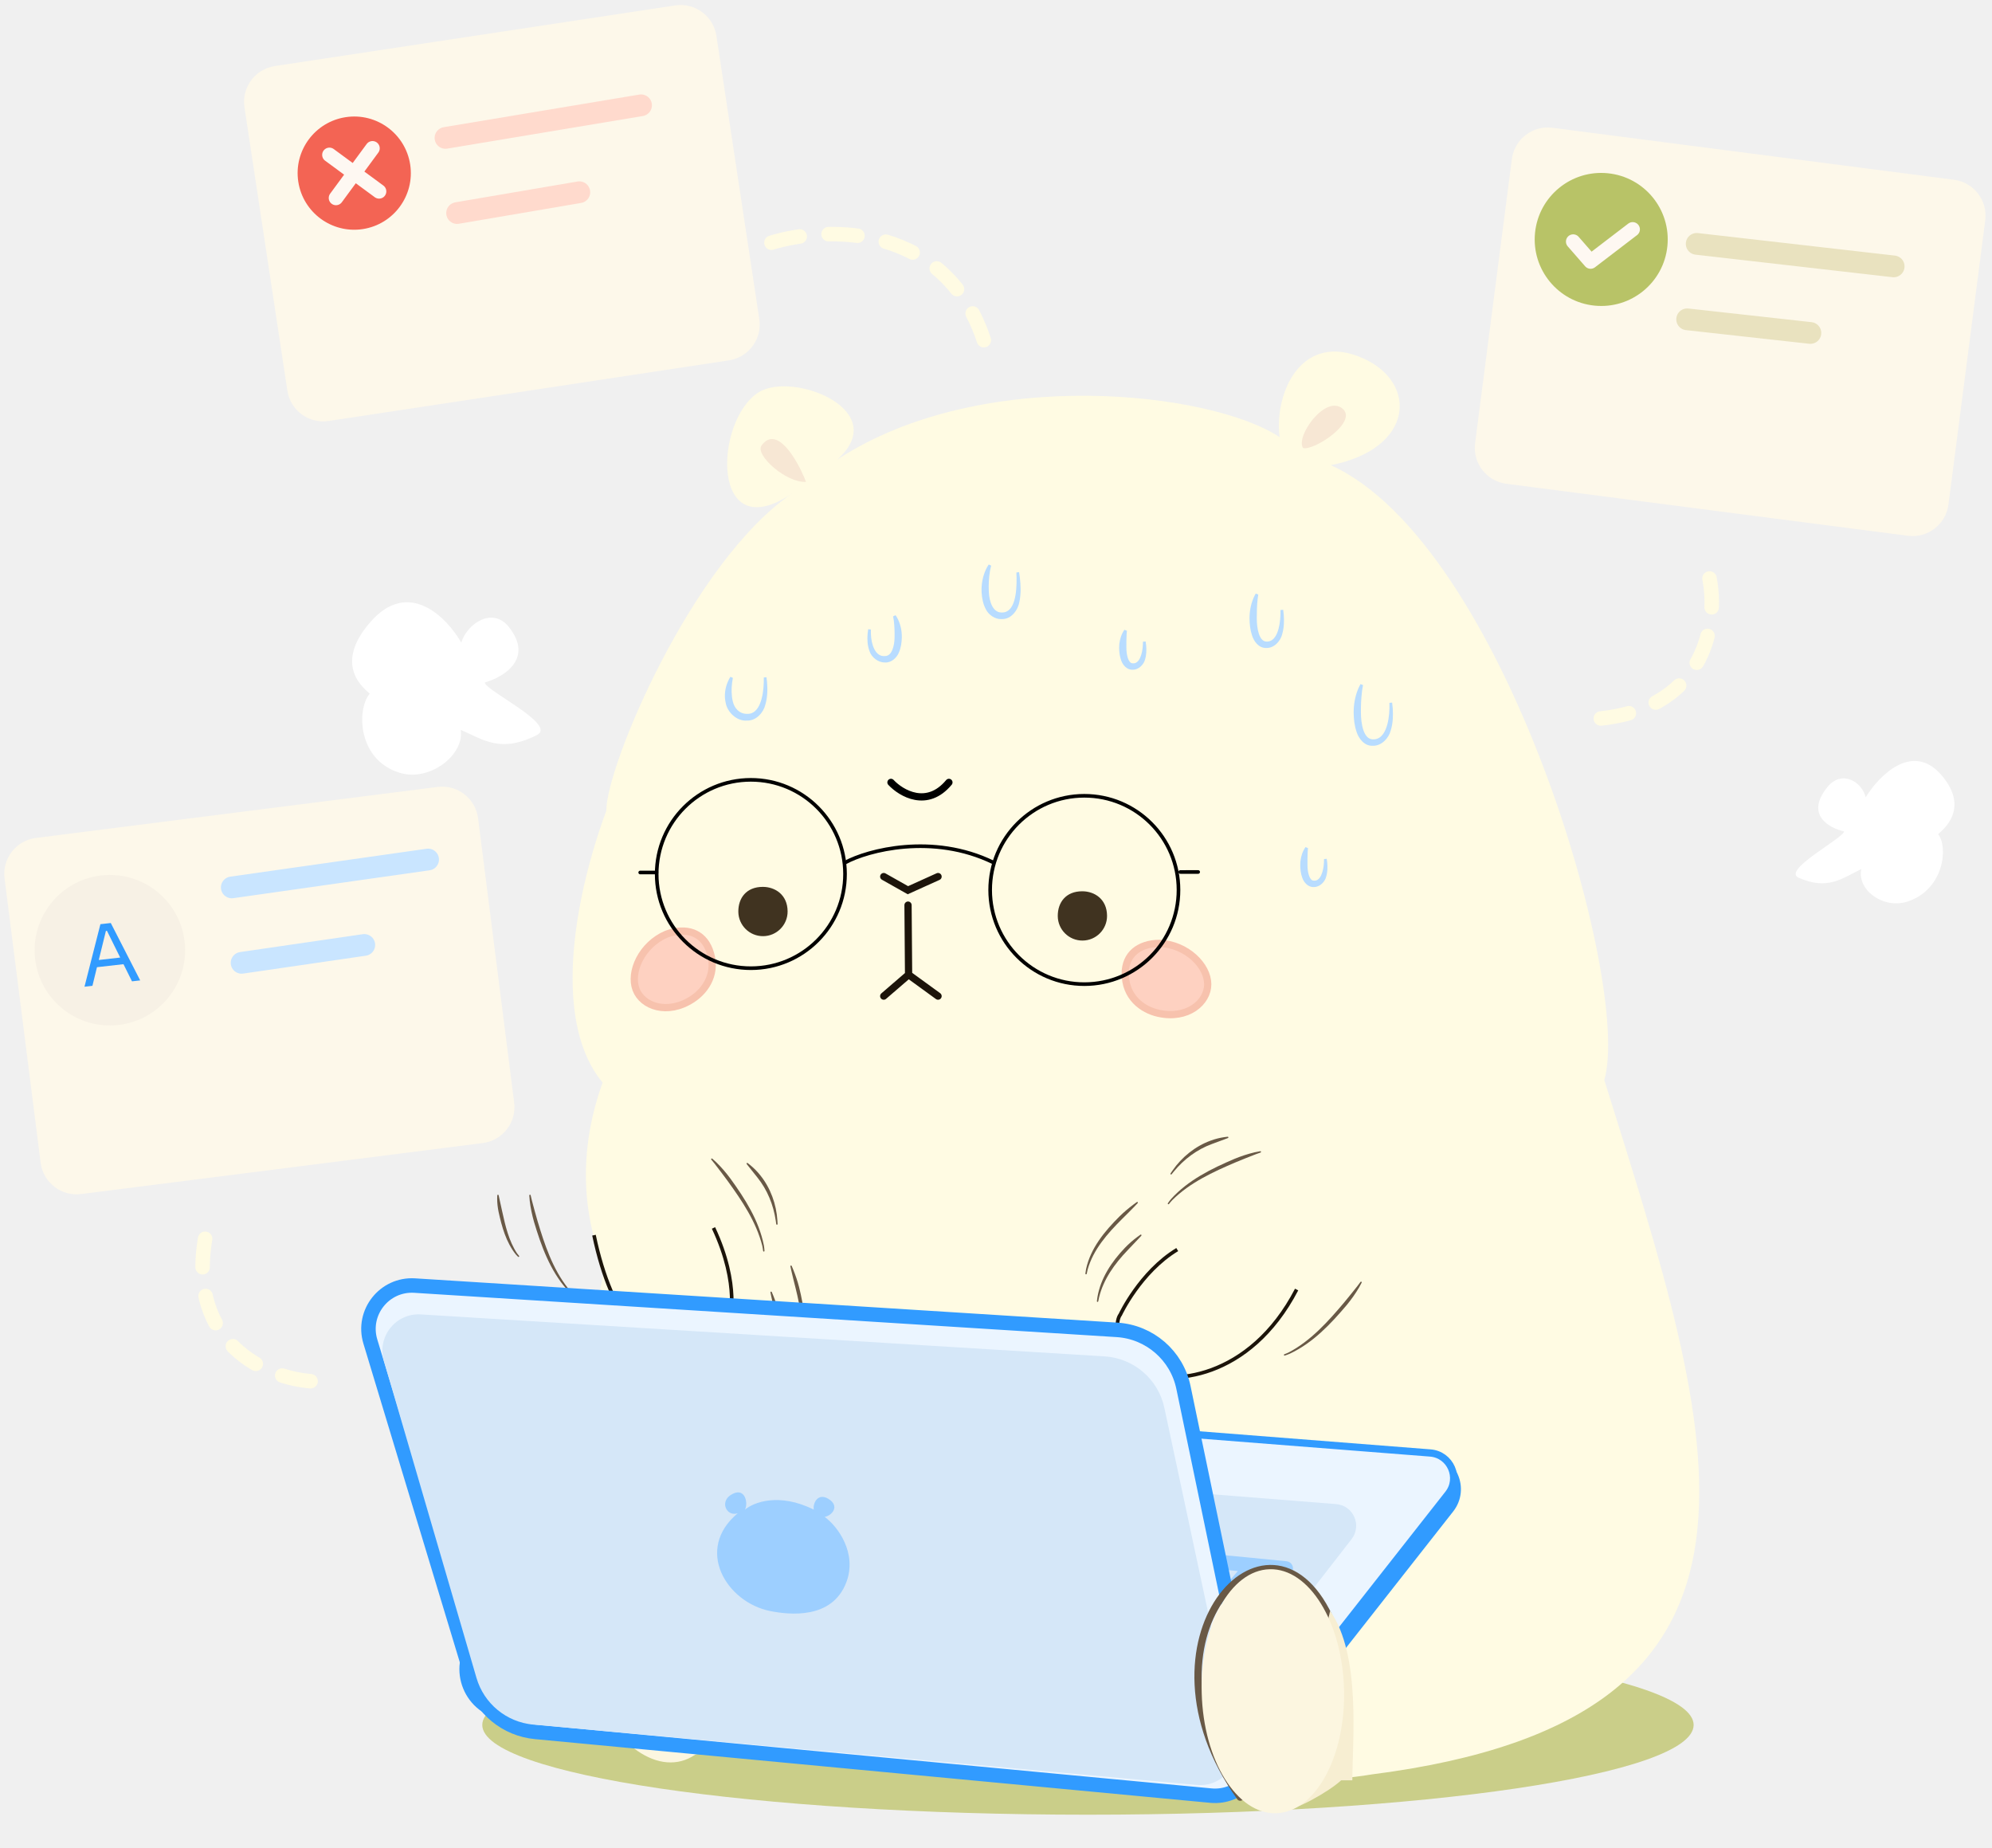
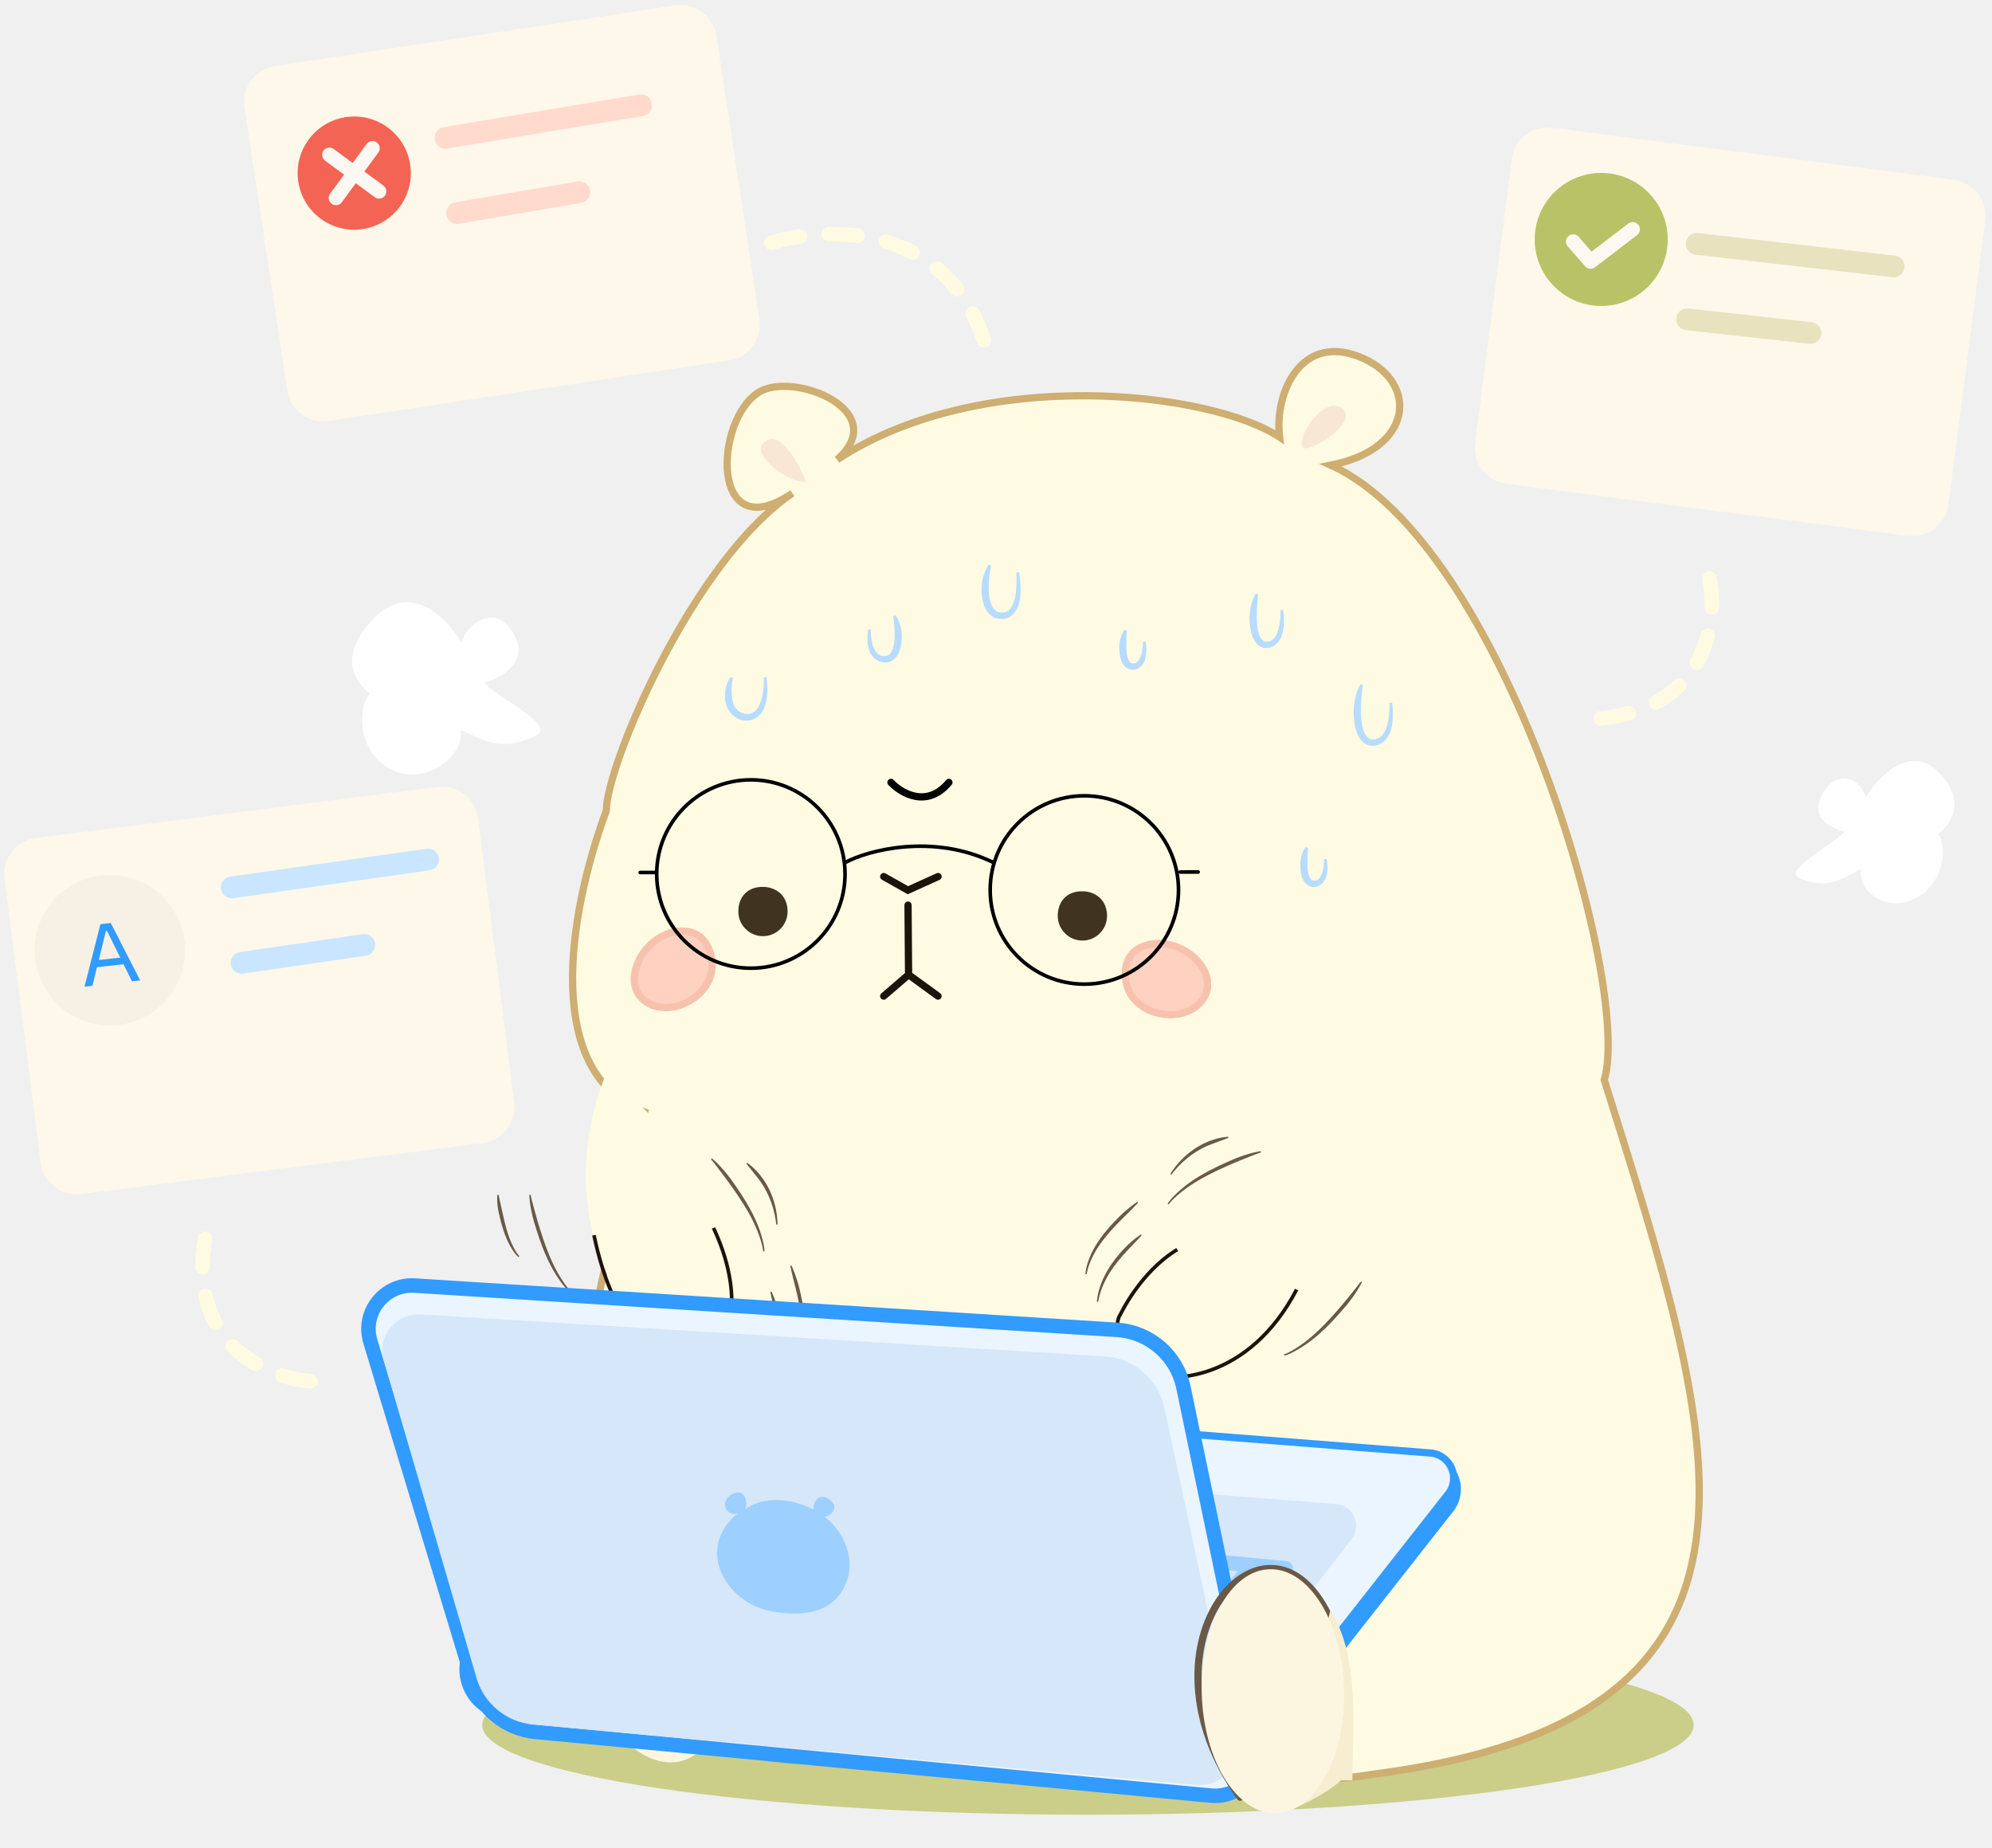
<svg xmlns="http://www.w3.org/2000/svg" width="275" height="255" viewBox="0 0 275 255" fill="none">
  <ellipse cx="150.195" cy="238.106" rx="83.615" ry="12.387" fill="#CACE89" />
-   <path d="M83.701 111.91C78.282 126.62 74.996 148.315 89 153.5C83.581 175.952 61.249 240.43 110.574 243.076C112.606 243.185 116.6 243.693 121.819 244.088C136.49 245.198 160.745 246.514 177.39 245.938C181.592 245.793 185.309 245.527 188.265 245.107C188.689 245.046 189.096 244.966 189.491 244.916C250.437 237.105 236.96 198.622 221.475 149.072C225.346 135.911 207.671 75.049 183.716 64.21C195.165 61.961 195.775 52.914 188.265 49.5C179.748 45.63 175.877 54.145 176.651 60.339C167.361 54.145 135.714 50.274 115.585 63.439C123.226 56.633 109.462 51.201 104.746 54.148C98.552 58.02 98.004 75.828 109.391 68.084C95.55 77.496 83.701 105.716 83.701 111.91Z" fill="#FFFBE3" />
+   <path d="M83.701 111.91C78.282 126.62 74.996 148.315 89 153.5C83.581 175.952 61.249 240.43 110.574 243.076C112.606 243.185 116.6 243.693 121.819 244.088C136.49 245.198 160.745 246.514 177.39 245.938C181.592 245.793 185.309 245.527 188.265 245.107C188.689 245.046 189.096 244.966 189.491 244.916C250.437 237.105 236.96 198.622 221.475 149.072C225.346 135.911 207.671 75.049 183.716 64.21C195.165 61.961 195.775 52.914 188.265 49.5C179.748 45.63 175.877 54.145 176.651 60.339C167.361 54.145 135.714 50.274 115.585 63.439C123.226 56.633 109.462 51.201 104.746 54.148C98.552 58.02 98.004 75.828 109.391 68.084C95.55 77.496 83.701 105.716 83.701 111.91Z" fill="#FFFBE3" stroke="#CEAE71" />
  <path d="M123 108C124.412 109.509 127.988 111.622 131 108" stroke="black" stroke-linecap="round" />
  <path d="M160.112 130.217C161.95 130.296 163.614 131.06 164.817 132.143C166.028 133.232 166.729 134.602 166.729 135.869C166.729 138.349 163.95 140.755 159.935 139.871C157.671 139.373 155.342 137.617 155.342 134.373C155.342 133.057 155.819 132.036 156.624 131.338C157.435 130.635 158.624 130.22 160.112 130.217Z" fill="#FED1C1" stroke="#F7C2AD" />
  <path d="M91.998 128.95C90.307 129.673 89.02 130.976 88.278 132.415C87.531 133.861 87.359 135.391 87.806 136.576C88.683 138.896 92.133 140.165 95.577 137.918C97.519 136.652 99.077 134.186 97.93 131.152C97.465 129.921 96.658 129.134 95.658 128.766C94.651 128.395 93.391 128.427 91.998 128.95Z" fill="#FED1C1" stroke="#F7C2AD" />
-   <path d="M122.001 120.999L125.339 122.881L129.501 121M125.355 124.939L125.432 134.542M125.432 134.542L122 137.5M125.432 134.542L129.5 137.5" stroke="#1C140A" stroke-linecap="round" />
-   <circle cx="103.658" cy="120.646" r="13" transform="rotate(-0.0535117 103.658 120.646)" stroke="black" stroke-width="0.5" />
-   <path d="M116.677 119.062C119.789 117.364 128.773 114.984 137.113 119.043" stroke="black" stroke-width="0.5" />
+   <path d="M122 120.999L125.338 122.881L129.5 121M125.354 124.939L125.431 134.542M125.431 134.542L121.999 137.5M125.431 134.542L129.499 137.5" stroke="#1C140A" stroke-linecap="round" />
+   <circle cx="103.659" cy="120.646" r="13" transform="rotate(-0.0535117 103.659 120.646)" stroke="black" stroke-width="0.5" />
+   <path d="M116.678 119.062C119.79 117.364 128.774 114.984 137.114 119.043" stroke="black" stroke-width="0.5" />
  <path d="M90.627 120.433L88.381 120.436" stroke="black" stroke-width="0.5" stroke-linecap="round" />
  <path d="M162.939 120.367L165.41 120.365" stroke="black" stroke-width="0.5" stroke-linecap="round" />
-   <circle cx="149.694" cy="122.847" r="13" transform="rotate(-0.0535117 149.694 122.847)" stroke="black" stroke-width="0.5" />
+   <circle cx="149.696" cy="122.848" r="13" transform="rotate(-0.0535117 149.696 122.848)" stroke="black" stroke-width="0.5" />
  <path d="M111.273 66.514C108.56 66.696 104.197 62.797 105.128 61.5C107.124 58.721 109.89 62.989 111.273 66.514Z" fill="#F7E7D4" />
  <path d="M179.895 61.848C178.802 60.289 182.935 54.466 185.312 56.383C187.57 58.205 181.406 62.242 179.895 61.848Z" fill="#F7E7D4" />
-   <path d="M108.731 125.795C108.746 127.673 107.235 129.209 105.356 129.224C103.478 129.239 101.943 127.728 101.928 125.849C101.913 123.97 103.031 122.421 105.302 122.42C107 122.419 108.712 123.5 108.731 125.795Z" fill="#403320" />
-   <path d="M152.83 126.402C152.845 128.281 151.335 129.816 149.456 129.831C147.577 129.846 146.042 128.335 146.027 126.457C146.012 124.578 147.131 123.029 149.402 123.028C151.1 123.027 152.812 124.107 152.83 126.402Z" fill="#403320" />
+   <path d="M108.731 125.794C108.746 127.672 107.235 129.208 105.356 129.223C103.478 129.238 101.943 127.727 101.928 125.848C101.913 123.969 103.031 122.42 105.302 122.419C107 122.418 108.712 123.499 108.731 125.794Z" fill="#403320" />
+   <path d="M152.83 126.401C152.845 128.28 151.335 129.815 149.456 129.83C147.577 129.845 146.042 128.334 146.027 126.456C146.012 124.577 147.131 123.028 149.402 123.027C151.1 123.026 152.812 124.106 152.83 126.401Z" fill="#403320" />
  <path d="M94.947 214.965C87.98 204.128 70.174 212.644 84.882 238.965" stroke="#695946" stroke-linecap="round" />
-   <path d="M101.55 238.968C100.311 240.826 96.497 242.212 94.948 242.47V214.193C100.523 219.148 104.647 232 104.647 240.517L101.55 238.968Z" fill="#F7EED2" />
-   <ellipse cx="89.788" cy="226.793" rx="9.827" ry="16.847" transform="rotate(-14.7299 89.7878 226.793)" fill="#FCF6E0" />
-   <path d="M100.715 182.438C102.025 176.512 97.027 160.957 97.027 160.957L83.726 148.033C74.723 170.53 89.58 187.047 94.252 187.522C95.812 187.681 95.967 186.983 96.822 185.872C97.062 185.56 97.483 185.447 97.826 185.643C99.228 186.442 99.552 187.694 100.715 182.438Z" fill="#FFFBE3" />
-   <path d="M100.711 182.435L100.473 182.359L100.458 182.408L100.464 182.459L100.711 182.435ZM94.248 187.52L94.271 187.27V187.27L94.248 187.52ZM97.868 185.479L97.869 185.73L97.869 185.73L97.868 185.479ZM96.818 185.869L97.016 186.024V186.024L96.818 185.869ZM98.5 169.499L98.275 169.604C100.132 173.554 100.677 176.754 100.761 178.96C100.803 180.063 100.729 180.918 100.646 181.495C100.604 181.783 100.56 182.002 100.527 182.147C100.511 182.22 100.497 182.274 100.487 182.31C100.482 182.327 100.479 182.34 100.476 182.348C100.475 182.352 100.474 182.355 100.474 182.357C100.474 182.358 100.473 182.358 100.473 182.359C100.473 182.359 100.473 182.359 100.473 182.359C100.473 182.359 100.473 182.359 100.473 182.359C100.473 182.359 100.473 182.359 100.711 182.435C100.949 182.511 100.95 182.511 100.95 182.511C100.95 182.511 100.95 182.51 100.95 182.51C100.95 182.51 100.95 182.51 100.95 182.509C100.95 182.508 100.951 182.507 100.951 182.505C100.952 182.502 100.953 182.498 100.955 182.492C100.958 182.481 100.963 182.465 100.968 182.445C100.979 182.403 100.995 182.343 101.013 182.264C101.049 182.106 101.095 181.874 101.139 181.571C101.226 180.967 101.302 180.081 101.259 178.945C101.173 176.673 100.612 173.406 98.725 169.393L98.5 169.499ZM94.248 187.52L94.271 187.27C89.767 186.812 84.738 182.35 82.245 170.449L82.001 170.499L81.757 170.549C84.265 182.52 89.386 187.277 94.225 187.769L94.248 187.52ZM100.711 182.435L100.464 182.459C100.485 182.662 100.437 182.938 100.313 183.252C100.19 183.561 99.998 183.888 99.754 184.186C99.26 184.789 98.585 185.232 97.868 185.228L97.868 185.479L97.869 185.73C98.793 185.735 99.595 185.172 100.139 184.508C100.414 184.172 100.632 183.801 100.776 183.442C100.917 183.086 100.992 182.724 100.959 182.41L100.711 182.435ZM96.818 185.869L96.621 185.714C96.405 185.995 96.226 186.259 96.073 186.469C95.916 186.686 95.782 186.852 95.634 186.979C95.361 187.215 95.008 187.345 94.271 187.27L94.248 187.52L94.225 187.769C95.048 187.853 95.552 187.713 95.96 187.362C96.154 187.195 96.316 186.989 96.477 186.767C96.643 186.539 96.804 186.299 97.016 186.024L96.818 185.869ZM97.868 185.479L97.868 185.228C97.457 185.226 96.935 185.306 96.621 185.714L96.818 185.869L97.016 186.024C97.181 185.809 97.493 185.728 97.869 185.73L97.868 185.479Z" fill="#1C140A" />
-   <path d="M154.661 181.459L169.025 165.421L186.825 161.739C182.412 185.465 161.434 191.323 157.323 189.206C155.954 188.501 156.19 187.833 156.07 186.445C156.036 186.05 155.726 185.753 155.394 185.536C154.046 184.653 154.03 182.263 154.661 181.459Z" fill="#FFFBE3" />
-   <path d="M162.521 172.485C157.399 175.588 154.662 181.46 154.662 181.46C154.03 182.264 154.046 184.654 155.395 185.537C155.726 185.755 156.036 186.051 156.07 186.447C156.19 187.834 155.954 188.502 157.324 189.208C161.434 191.325 172.502 190.498 179.002 178" stroke="#1C140A" stroke-width="0.5" />
+   <path d="M101.549 238.967C100.311 240.825 96.496 242.211 94.947 242.469V214.192C100.522 219.147 104.646 231.999 104.646 240.516L101.549 238.967Z" fill="#F7EED2" />
+   <ellipse cx="89.788" cy="226.792" rx="9.827" ry="16.847" transform="rotate(-14.7299 89.7878 226.792)" fill="#FCF6E0" />
+   <path d="M100.713 182.437C102.023 176.512 97.025 160.956 97.025 160.956L83.724 148.032C74.722 170.529 89.578 187.046 94.25 187.521C95.81 187.68 95.965 186.982 96.82 185.871C97.06 185.559 97.481 185.446 97.825 185.642C99.226 186.441 99.551 187.693 100.713 182.437Z" fill="#FFFBE3" />
+   <path d="M100.709 182.436L100.471 182.36L100.456 182.409L100.462 182.46L100.709 182.436ZM94.246 187.521L94.269 187.271V187.271L94.246 187.521ZM97.866 185.48L97.867 185.731L97.867 185.731L97.866 185.48ZM96.816 185.87L97.014 186.025V186.025L96.816 185.87ZM98.498 169.5L98.273 169.605C100.13 173.555 100.676 176.755 100.759 178.961C100.801 180.064 100.727 180.919 100.644 181.496C100.602 181.784 100.558 182.003 100.525 182.148C100.509 182.221 100.495 182.275 100.485 182.31C100.48 182.328 100.477 182.341 100.474 182.349C100.473 182.353 100.472 182.356 100.472 182.358C100.472 182.359 100.471 182.359 100.471 182.36C100.471 182.36 100.471 182.36 100.471 182.36C100.471 182.36 100.471 182.36 100.471 182.36C100.471 182.36 100.471 182.36 100.709 182.436C100.948 182.512 100.948 182.512 100.948 182.512C100.948 182.512 100.948 182.511 100.948 182.511C100.948 182.511 100.948 182.511 100.948 182.51C100.948 182.509 100.949 182.508 100.949 182.506C100.95 182.503 100.951 182.499 100.953 182.493C100.956 182.482 100.961 182.466 100.966 182.445C100.977 182.404 100.993 182.344 101.011 182.265C101.047 182.107 101.094 181.875 101.137 181.572C101.224 180.968 101.3 180.082 101.257 178.946C101.171 176.674 100.61 173.407 98.723 169.394L98.498 169.5ZM94.246 187.521L94.269 187.271C89.765 186.813 84.736 182.351 82.243 170.45L81.999 170.5L81.755 170.55C84.263 182.521 89.384 187.278 94.224 187.77L94.246 187.521ZM100.709 182.436L100.462 182.46C100.483 182.663 100.436 182.939 100.311 183.253C100.188 183.562 99.996 183.889 99.752 184.187C99.258 184.79 98.583 185.233 97.866 185.229L97.866 185.48L97.867 185.731C98.791 185.736 99.593 185.173 100.137 184.509C100.412 184.173 100.631 183.802 100.774 183.443C100.915 183.087 100.99 182.725 100.957 182.411L100.709 182.436ZM96.816 185.87L96.619 185.715C96.403 185.996 96.224 186.26 96.072 186.47C95.914 186.686 95.78 186.853 95.632 186.98C95.359 187.216 95.006 187.346 94.269 187.271L94.246 187.521L94.224 187.77C95.046 187.854 95.55 187.714 95.959 187.363C96.152 187.196 96.314 186.99 96.475 186.768C96.641 186.54 96.802 186.3 97.014 186.025L96.816 185.87ZM97.866 185.48L97.866 185.229C97.455 185.227 96.933 185.307 96.619 185.715L96.816 185.87L97.014 186.025C97.179 185.81 97.491 185.729 97.867 185.731L97.866 185.48Z" fill="#1C140A" />
+   <path d="M154.661 181.46L169.025 165.421L186.825 161.74C182.412 185.466 161.434 191.324 157.323 189.207C155.954 188.502 156.19 187.834 156.07 186.446C156.036 186.051 155.726 185.754 155.394 185.537C154.046 184.654 154.03 182.264 154.661 181.46Z" fill="#FFFBE3" />
+   <path d="M162.522 172.485C157.4 175.588 154.663 181.46 154.663 181.46C154.031 182.264 154.047 184.654 155.396 185.537C155.727 185.755 156.037 186.051 156.071 186.447C156.191 187.834 155.955 188.502 157.325 189.208C161.435 191.325 172.503 190.498 179.003 178" stroke="#1C140A" stroke-width="0.5" />
  <path d="M70.263 86.559C73.738 90.961 69.489 93.489 66.929 94.202C66.922 95.297 76.997 100.025 74.107 101.472C69.011 104.025 66.698 102.047 63.603 100.75C64.128 104.221 59.368 107.844 55.352 106.721C49.34 105.04 49.204 97.922 51.043 95.743C50.499 95.192 45.811 91.987 51.106 85.889C56.4 79.791 61.696 85.227 63.681 88.707C64.427 86.156 67.975 83.662 70.263 86.559Z" fill="white" />
  <path d="M252.272 108.652C249.17 112.469 252.523 114.314 254.587 114.76C254.532 115.661 245.988 120.114 248.283 121.145C252.33 122.964 254.342 121.207 256.957 119.967C256.333 122.854 260.045 125.573 263.408 124.425C268.443 122.707 268.951 116.838 267.56 115.147C268.038 114.663 272.07 111.763 268.056 107.036C264.042 102.309 259.388 107.078 257.563 110.054C257.091 107.996 254.313 106.139 252.272 108.652Z" fill="white" />
  <path d="M188.174 94.57C188.057 94.523 187.941 94.477 187.825 94.43C187.686 94.666 187.567 94.917 187.463 95.172C187.054 96.193 186.868 97.291 186.876 98.39C186.889 99.275 186.98 100.172 187.288 101.054C187.559 101.89 188.317 102.993 189.501 102.942C190.75 102.989 191.727 101.854 191.987 100.858C192.306 99.834 192.336 98.797 192.271 97.785C192.253 97.516 192.225 97.248 192.187 96.983C192.062 96.994 191.938 97.006 191.813 97.017C191.823 97.275 191.823 97.535 191.816 97.794C191.77 99.623 191.265 102.164 189.501 102.058C188.22 102.012 187.892 99.899 187.876 98.379C187.868 97.369 187.91 96.346 188.042 95.329C188.077 95.074 188.119 94.819 188.174 94.57Z" fill="#B8DCFF" />
  <path d="M101.176 93.57C101.059 93.523 100.943 93.477 100.827 93.43C100.701 93.634 100.589 93.848 100.492 94.07C100.107 94.957 99.948 95.979 100.177 96.986C100.384 98.275 101.706 99.59 103.126 99.463C104.412 99.513 105.398 98.327 105.648 97.311C105.959 96.264 105.976 95.209 105.894 94.179C105.874 93.946 105.847 93.714 105.812 93.483C105.688 93.494 105.563 93.506 105.439 93.517C105.445 93.742 105.445 93.967 105.439 94.192C105.391 96.054 104.895 98.642 103.126 98.537C102.097 98.544 101.369 97.789 101.151 96.759C100.972 95.972 100.963 95.109 101.069 94.232C101.096 94.013 101.131 93.792 101.176 93.57Z" fill="#B8DCFF" />
  <path d="M123.295 85.078C123.408 85.026 123.522 84.974 123.636 84.922C123.762 85.098 123.871 85.288 123.966 85.484C124.342 86.266 124.514 87.131 124.498 87.999C124.479 88.69 124.39 89.397 124.086 90.088C123.825 90.761 123.055 91.507 122.18 91.443C121.239 91.478 120.315 90.726 120.049 89.911C119.738 89.101 119.713 88.276 119.774 87.48C119.792 87.27 119.818 87.062 119.853 86.856C119.978 86.869 120.102 86.881 120.226 86.894C120.22 87.092 120.221 87.292 120.23 87.49C120.268 88.946 120.836 90.704 122.18 90.557C123.128 90.566 123.483 89.145 123.498 87.977C123.512 87.216 123.488 86.438 123.393 85.66C123.368 85.465 123.336 85.27 123.295 85.078Z" fill="#B8DCFF" />
  <path d="M136.837 78.082C136.725 78.028 136.612 77.972 136.5 77.918C136.345 78.139 136.213 78.377 136.099 78.624C135.65 79.611 135.457 80.697 135.514 81.788C135.563 82.562 135.699 83.355 136.099 84.104C136.464 84.853 137.369 85.513 138.275 85.455C139.676 85.515 140.578 84.095 140.737 83.04C140.965 81.925 140.917 80.826 140.796 79.751C140.765 79.492 140.729 79.233 140.686 78.979C140.562 78.993 140.438 79.007 140.314 79.021C140.328 79.273 140.337 79.528 140.341 79.782C140.366 81.718 140.138 84.621 138.275 84.545C137.081 84.569 136.574 83.059 136.512 81.731C136.462 80.77 136.504 79.783 136.671 78.807C136.714 78.562 136.767 78.32 136.837 78.082Z" fill="#B8DCFF" />
  <path d="M155.574 87.071C155.459 87.024 155.343 86.976 155.228 86.929C155.123 87.074 155.032 87.23 154.953 87.391C154.64 88.032 154.494 88.737 154.501 89.446C154.511 90.016 154.572 90.595 154.788 91.178C154.971 91.727 155.539 92.49 156.365 92.443C157.211 92.472 157.914 91.694 158.075 91.038C158.282 90.363 158.284 89.699 158.226 89.054C158.209 88.883 158.187 88.713 158.157 88.545C158.032 88.557 157.908 88.568 157.784 88.58C157.785 88.741 157.78 88.903 157.771 89.064C157.718 90.226 157.298 91.689 156.365 91.557C155.774 91.578 155.497 90.378 155.501 89.433C155.495 88.817 155.496 88.188 155.531 87.551C155.541 87.391 155.554 87.23 155.574 87.071Z" fill="#B8DCFF" />
  <path d="M173.709 82.068C173.593 82.023 173.477 81.977 173.36 81.932C173.235 82.137 173.127 82.356 173.034 82.578C172.664 83.469 172.495 84.429 172.5 85.39C172.511 86.167 172.588 86.953 172.852 87.733C173.084 88.463 173.734 89.484 174.82 89.442C175.949 89.48 176.792 88.429 177.004 87.559C177.27 86.657 177.288 85.753 177.225 84.87C177.207 84.636 177.182 84.402 177.147 84.171C177.023 84.182 176.898 84.193 176.774 84.204C176.78 84.429 176.778 84.655 176.77 84.88C176.719 86.469 176.27 88.664 174.82 88.558C173.804 88.53 173.507 86.701 173.5 85.382C173.495 84.506 173.521 83.619 173.614 82.732C173.638 82.51 173.669 82.287 173.709 82.068Z" fill="#B8DCFF" />
  <path d="M180.574 117.071C180.459 117.024 180.343 116.976 180.228 116.929C180.123 117.074 180.032 117.23 179.953 117.39C179.64 118.032 179.494 118.737 179.501 119.446C179.511 120.016 179.572 120.595 179.788 121.179C179.971 121.727 180.539 122.49 181.365 122.443C182.211 122.472 182.914 121.694 183.075 121.038C183.282 120.363 183.284 119.699 183.226 119.054C183.209 118.883 183.187 118.713 183.157 118.545C183.032 118.557 182.908 118.568 182.784 118.58C182.785 118.741 182.78 118.903 182.771 119.064C182.718 120.226 182.298 121.689 181.365 121.557C180.774 121.578 180.497 120.378 180.501 119.433C180.495 118.817 180.496 118.188 180.531 117.551C180.541 117.391 180.554 117.23 180.574 117.071Z" fill="#B8DCFF" />
  <path d="M169.521 157.09C169.543 157.082 169.562 157.066 169.574 157.046C169.586 157.025 169.59 157.001 169.584 156.978C169.579 156.956 169.564 156.936 169.544 156.923C169.524 156.91 169.5 156.905 169.477 156.908C169.477 156.908 169.477 156.908 169.477 156.908C169.317 156.925 169.157 156.945 168.998 156.969C168.363 157.065 167.733 157.219 167.126 157.449C164.988 158.226 163.138 159.739 161.864 161.581C161.77 161.713 161.682 161.842 161.593 161.979C161.579 161.999 161.574 162.024 161.578 162.048C161.582 162.072 161.595 162.094 161.615 162.108C161.635 162.122 161.659 162.128 161.684 162.124C161.708 162.121 161.73 162.107 161.745 162.088C161.745 162.088 161.745 162.088 161.745 162.088C161.845 161.962 161.942 161.842 162.045 161.72C163.451 160.012 165.248 158.668 167.303 157.916C167.887 157.695 168.478 157.483 169.074 157.26C169.223 157.204 169.372 157.148 169.521 157.09Z" fill="#695946" />
  <path d="M103.084 160.678C103.07 160.659 103.061 160.636 103.062 160.612C103.062 160.588 103.072 160.566 103.088 160.549C103.104 160.533 103.127 160.523 103.151 160.523C103.174 160.522 103.198 160.53 103.216 160.544C103.216 160.544 103.216 160.544 103.216 160.544C103.344 160.642 103.47 160.742 103.594 160.844C104.089 161.255 104.549 161.712 104.95 162.222C106.38 163.992 107.182 166.242 107.322 168.478C107.334 168.64 107.342 168.796 107.349 168.958C107.35 168.983 107.342 169.007 107.326 169.025C107.31 169.044 107.287 169.056 107.263 169.058C107.239 169.06 107.214 169.052 107.196 169.036C107.177 169.021 107.165 168.998 107.162 168.974C107.162 168.974 107.162 168.974 107.162 168.974C107.142 168.814 107.12 168.661 107.096 168.503C106.773 166.314 105.929 164.235 104.557 162.531C104.171 162.04 103.774 161.553 103.38 161.054C103.281 160.929 103.182 160.804 103.084 160.678Z" fill="#695946" />
  <path d="M157.062 166.07C157.078 166.052 157.089 166.03 157.09 166.006C157.091 165.982 157.083 165.958 157.067 165.94C157.052 165.923 157.029 165.912 157.005 165.91C156.981 165.908 156.958 165.915 156.938 165.929V165.929C156.774 166.046 156.605 166.17 156.439 166.294C155.778 166.791 155.145 167.325 154.554 167.906C152.521 169.932 150.553 172.286 149.933 175.182C149.893 175.387 149.861 175.594 149.839 175.801C149.836 175.825 149.843 175.85 149.858 175.869C149.872 175.889 149.894 175.902 149.919 175.905C149.943 175.909 149.967 175.902 149.987 175.888C150.007 175.873 150.02 175.851 150.024 175.827C150.06 175.628 150.104 175.429 150.155 175.234C150.929 172.476 152.898 170.265 154.905 168.262C155.487 167.69 156.067 167.114 156.638 166.519C156.781 166.37 156.925 166.218 157.062 166.07Z" fill="#695946" />
  <path d="M109.115 174.801C109.11 174.778 109.113 174.753 109.125 174.732C109.136 174.711 109.155 174.695 109.178 174.688C109.2 174.681 109.225 174.683 109.247 174.693C109.268 174.704 109.285 174.723 109.294 174.745V174.745C109.374 174.93 109.455 175.123 109.533 175.315C109.842 176.082 110.109 176.866 110.315 177.668C111.009 180.454 111.478 183.486 110.514 186.286C110.443 186.482 110.363 186.676 110.275 186.865C110.265 186.887 110.247 186.904 110.224 186.913C110.201 186.922 110.175 186.922 110.153 186.913C110.13 186.903 110.113 186.885 110.103 186.862C110.094 186.839 110.094 186.814 110.103 186.791C110.176 186.602 110.24 186.409 110.297 186.215C111.058 183.455 110.515 180.545 109.83 177.793C109.627 177.002 109.428 176.209 109.246 175.405C109.201 175.204 109.156 174.999 109.115 174.801Z" fill="#695946" />
  <path d="M174.022 159.091C174.044 159.084 174.064 159.068 174.076 159.048C174.089 159.027 174.092 159.002 174.087 158.979C174.081 158.956 174.067 158.936 174.046 158.923C174.026 158.91 174.001 158.905 173.977 158.909C173.977 158.909 173.977 158.909 173.977 158.909C173.74 158.945 173.483 158.998 173.248 159.051C172.279 159.275 171.331 159.593 170.418 159.966C167.248 161.316 164.043 162.891 161.681 165.492C161.519 165.683 161.365 165.883 161.227 166.086C161.213 166.106 161.207 166.131 161.211 166.155C161.215 166.18 161.229 166.201 161.249 166.216C161.268 166.23 161.293 166.236 161.318 166.232C161.342 166.228 161.364 166.215 161.379 166.196C161.524 166.007 161.684 165.821 161.851 165.644C164.278 163.236 167.473 161.763 170.608 160.429C171.51 160.061 172.42 159.685 173.334 159.338C173.556 159.254 173.798 159.167 174.022 159.091Z" fill="#695946" />
  <path d="M98.195 160.067C98.18 160.048 98.171 160.025 98.171 160.001C98.171 159.977 98.18 159.954 98.197 159.937C98.214 159.92 98.237 159.91 98.261 159.91C98.285 159.909 98.309 159.918 98.327 159.933C98.327 159.933 98.327 159.933 98.327 159.933C98.512 160.087 98.704 160.264 98.879 160.432C99.592 161.123 100.239 161.886 100.829 162.677C102.847 165.47 104.777 168.474 105.457 171.921C105.497 172.168 105.526 172.419 105.539 172.664C105.54 172.689 105.532 172.713 105.516 172.732C105.5 172.751 105.478 172.762 105.453 172.764C105.429 172.766 105.405 172.758 105.386 172.743C105.367 172.727 105.355 172.704 105.352 172.68C105.326 172.443 105.284 172.201 105.233 171.963C104.398 168.648 102.423 165.736 100.428 162.975C99.845 162.194 99.26 161.402 98.656 160.633C98.51 160.446 98.347 160.247 98.195 160.067Z" fill="#695946" />
  <path d="M187.82 176.953C187.834 176.933 187.854 176.919 187.878 176.913C187.901 176.907 187.926 176.911 187.946 176.923C187.967 176.935 187.982 176.955 187.988 176.979C187.994 177.002 187.991 177.027 187.981 177.048C187.981 177.048 187.981 177.048 187.981 177.048C187.877 177.265 187.751 177.495 187.63 177.704C187.131 178.563 186.547 179.375 185.922 180.138C183.697 182.77 181.247 185.367 178.065 186.857C177.835 186.956 177.599 187.044 177.364 187.116C177.34 187.124 177.315 187.122 177.293 187.111C177.271 187.1 177.254 187.08 177.246 187.057C177.238 187.034 177.24 187.009 177.251 186.986C177.262 186.964 177.281 186.947 177.304 186.939C177.527 186.856 177.752 186.758 177.97 186.65C180.986 185.041 183.337 182.422 185.535 179.82C186.153 179.067 186.78 178.308 187.381 177.537C187.527 177.349 187.682 177.144 187.82 176.953Z" fill="#695946" />
  <path d="M73.257 164.987C73.252 164.964 73.239 164.943 73.22 164.928C73.2 164.914 73.176 164.907 73.153 164.91C73.129 164.913 73.107 164.925 73.092 164.944C73.077 164.963 73.07 164.987 73.071 165.011C73.071 165.011 73.071 165.011 73.071 165.011C73.08 165.251 73.104 165.512 73.13 165.752C73.244 166.739 73.455 167.717 73.723 168.666C74.71 171.968 75.918 175.328 78.239 177.966C78.41 178.148 78.591 178.324 78.778 178.484C78.796 178.5 78.82 178.508 78.845 178.507C78.87 178.506 78.893 178.495 78.909 178.477C78.926 178.459 78.934 178.435 78.933 178.41C78.932 178.385 78.921 178.362 78.904 178.345C78.732 178.18 78.566 178 78.408 177.814C76.287 175.134 75.18 171.794 74.204 168.529C73.939 167.592 73.668 166.646 73.426 165.698C73.367 165.468 73.307 165.218 73.257 164.987Z" fill="#695946" />
  <path d="M68.839 164.994C68.835 164.971 68.823 164.95 68.805 164.934C68.787 164.919 68.764 164.911 68.74 164.912C68.717 164.914 68.695 164.924 68.679 164.942C68.663 164.959 68.654 164.982 68.652 165.005C68.652 165.005 68.652 165.005 68.652 165.005C68.64 165.153 68.636 165.313 68.636 165.463C68.637 166.074 68.708 166.682 68.828 167.274C69.281 169.332 69.855 171.447 71.199 173.148C71.3 173.266 71.408 173.379 71.52 173.481C71.538 173.497 71.562 173.506 71.587 173.506C71.611 173.506 71.634 173.496 71.651 173.479C71.669 173.462 71.678 173.438 71.678 173.414C71.678 173.389 71.669 173.366 71.653 173.348C71.653 173.348 71.653 173.348 71.653 173.348C71.556 173.242 71.464 173.127 71.378 173.007C70.241 171.285 69.762 169.196 69.318 167.174C69.2 166.593 69.066 166.012 68.934 165.43C68.901 165.287 68.868 165.135 68.839 164.994Z" fill="#695946" />
  <path d="M157.562 170.572C157.578 170.554 157.588 170.531 157.589 170.507C157.59 170.484 157.582 170.46 157.566 170.443C157.551 170.425 157.529 170.414 157.505 170.412C157.481 170.41 157.457 170.417 157.438 170.431C157.438 170.431 157.438 170.431 157.438 170.431C157.286 170.537 157.134 170.647 156.984 170.76C156.384 171.209 155.819 171.701 155.299 172.243C153.492 174.125 151.942 176.429 151.504 179.049C151.473 179.235 151.448 179.42 151.428 179.608C151.425 179.632 151.432 179.656 151.447 179.676C151.462 179.696 151.484 179.708 151.508 179.712C151.532 179.715 151.557 179.709 151.576 179.694C151.596 179.68 151.609 179.658 151.614 179.634C151.646 179.452 151.684 179.273 151.727 179.094C152.333 176.58 153.889 174.438 155.66 172.589C156.169 172.058 156.678 171.528 157.184 170.983C157.312 170.846 157.438 170.708 157.562 170.572Z" fill="#695946" />
  <path d="M106.362 178.398C106.357 178.375 106.36 178.351 106.372 178.329C106.383 178.308 106.402 178.293 106.425 178.286C106.447 178.279 106.472 178.281 106.493 178.291C106.515 178.302 106.531 178.32 106.541 178.342C106.541 178.342 106.541 178.342 106.541 178.342C106.616 178.511 106.689 178.683 106.76 178.858C107.041 179.553 107.271 180.265 107.436 180.999C108.012 183.543 108.149 186.316 107.171 188.786C107.102 188.962 107.028 189.133 106.948 189.304C106.937 189.326 106.919 189.344 106.896 189.353C106.873 189.362 106.848 189.361 106.825 189.352C106.803 189.342 106.785 189.324 106.776 189.302C106.766 189.279 106.766 189.253 106.775 189.231C106.841 189.058 106.901 188.886 106.957 188.71C107.736 186.244 107.51 183.606 106.949 181.108C106.787 180.39 106.625 179.674 106.473 178.946C106.435 178.762 106.397 178.579 106.362 178.398Z" fill="#695946" />
  <path d="M168.315 245.891C169.333 245.989 170.33 245.562 170.962 244.758L199.824 208.024C201.798 205.513 200.176 201.815 196.991 201.565L98.702 193.865C95.478 193.613 92.331 194.935 90.255 197.414L65.828 226.581C62.728 230.282 65.047 235.942 69.853 236.405L168.315 245.891Z" fill="#EBF5FF" stroke="#319BFF" stroke-width="2" />
  <path d="M168.863 243.893C169.711 243.974 170.543 243.619 171.069 242.949L199.931 206.216C201.658 204.018 200.239 200.782 197.452 200.563L99.163 192.864C96.1 192.624 93.111 193.88 91.139 196.235L66.711 225.401C63.869 228.794 65.995 233.984 70.4 234.408L168.863 243.893Z" fill="#EBF5FF" stroke="#319BFF" />
  <path d="M95.999 223.264C93.444 226.352 95.378 231.039 99.366 231.428L165.663 237.893C166.346 237.96 167.016 237.671 167.437 237.129L186.592 212.45C188.055 210.565 186.838 207.809 184.459 207.62L118.255 202.37C115.332 202.138 112.479 203.345 110.609 205.605L95.999 223.264Z" fill="#D5E7F8" />
  <path d="M173.5 223.5L117 218" stroke="#9DCFFF" stroke-width="2" stroke-linecap="round" />
  <path d="M177.5 216.5L121 211" stroke="#9DCFFF" stroke-width="2" stroke-linecap="round" />
  <path d="M156.487 235.652L172.85 216.062" stroke="#9DCFFF" stroke-width="2" stroke-linecap="round" />
  <path d="M57.248 177.455L154.215 183.57C158.709 183.854 162.459 187.105 163.376 191.514L173.6 240.664C174.422 244.618 171.182 248.238 167.162 247.859L73.925 239.063C69.88 238.682 66.468 235.891 65.292 232.003L51.128 185.181C49.916 181.176 53.072 177.192 57.248 177.455Z" fill="#EBF5FF" stroke="#319BFF" stroke-width="2" />
  <path d="M52.994 187.828C52.023 184.504 54.644 181.224 58.1 181.436L152.493 187.229C156.525 187.476 159.899 190.38 160.743 194.331L170.581 240.361C171.285 243.656 168.595 246.69 165.239 246.385L73.606 238.055C69.922 237.72 66.818 235.166 65.781 231.615L52.994 187.828Z" fill="#D5E7F8" />
  <path d="M100.846 206.385C99.347 207.384 100.347 209.384 101.846 208.885C95.849 213.885 100.282 221.182 106.347 222.386C108.858 222.885 114.885 223.621 116.847 218.386C118.347 214.385 115.681 210.72 113.847 209.386C114.847 209.219 116.012 207.885 114.347 206.886C112.881 206.007 112.181 207.553 112.347 208.385C107.547 205.985 104.014 207.385 102.847 208.385C103.347 207.385 102.788 205.092 100.846 206.385Z" fill="#9DCFFF" />
-   <path d="M183.452 223.118C175.083 205.489 155.729 226.392 171.214 248.071" stroke="#695946" stroke-linecap="round" />
-   <path d="M185.146 245.748C183.515 247.273 178.721 249.996 177.154 249.893L183.628 222.367C187.92 228.467 186.695 240.328 186.695 245.748L185.146 245.748Z" fill="#F7EED2" />
-   <ellipse cx="175.722" cy="233.45" rx="9.827" ry="16.847" transform="rotate(-1.49503 175.722 233.45)" fill="#FCF6E0" />
-   <rect x="33" y="9.867" width="65.896" height="49.55" rx="5" transform="rotate(-8.61077 33 9.86719)" fill="#FDF8EA" />
-   <path d="M61.5 19.035L88.5 14.535" stroke="#FFDACD" stroke-width="3" stroke-linecap="round" />
-   <path d="M63.103 29.409L79.977 26.534" stroke="#FFDACD" stroke-width="3" stroke-linecap="round" />
-   <circle cx="48.903" cy="23.898" r="7.814" transform="rotate(-8.67343 48.9034 23.8981)" fill="#F36454" />
-   <path d="M45.476 21.377L52.332 26.418M46.383 27.326L51.424 20.47" stroke="#FEF8F2" stroke-width="2" stroke-linecap="round" stroke-linejoin="round" />
+   <path d="M183.453 223.117C175.084 205.488 155.73 226.391 171.215 248.07" stroke="#695946" stroke-linecap="round" />
+   <path d="M185.147 245.748C183.516 247.273 178.722 249.996 177.155 249.893L183.629 222.367C187.921 228.467 186.696 240.328 186.696 245.748L185.147 245.748Z" fill="#F7EED2" />
+   <ellipse cx="175.724" cy="233.449" rx="9.827" ry="16.847" transform="rotate(-1.49503 175.724 233.449)" fill="#FCF6E0" />
+   <rect x="33" y="9.866" width="65.896" height="49.55" rx="5" transform="rotate(-8.61077 33 9.86621)" fill="#FDF8EA" />
+   <path d="M61.5 19.034L88.5 14.534" stroke="#FFDACD" stroke-width="3" stroke-linecap="round" />
+   <path d="M63.103 29.409L79.977 26.533" stroke="#FFDACD" stroke-width="3" stroke-linecap="round" />
+   <circle cx="48.903" cy="23.897" r="7.814" transform="rotate(-8.67343 48.9034 23.8971)" fill="#F36454" />
+   <path d="M45.475 21.376L52.331 26.417M46.382 27.325L51.423 20.468" stroke="#FEF8F2" stroke-width="2" stroke-linecap="round" stroke-linejoin="round" />
  <rect y="116.295" width="65.896" height="49.55" rx="5" transform="rotate(-7.2344 0 116.295)" fill="#FDF8EA" />
  <path d="M31.999 122.495L59.1 118.645" stroke="#C9E5FF" stroke-width="3" stroke-linecap="round" />
  <path d="M33.354 132.905L50.292 130.437" stroke="#C9E5FF" stroke-width="3" stroke-linecap="round" />
-   <circle cx="15.168" cy="131.164" r="10.389" transform="rotate(-6.46154 15.1678 131.164)" fill="#F7F1E5" />
-   <path d="M17.048 133.092L13.387 133.507L12.761 136.078L11.664 136.202L13.862 127.571L15.293 127.409L19.354 135.331L18.222 135.459L17.048 133.092ZM16.594 132.177L14.763 128.484L14.62 128.5L13.637 132.512L16.594 132.177Z" fill="#319BFF" />
-   <rect x="209.358" y="16.998" width="65.896" height="49.55" rx="5" transform="rotate(7.37543 209.358 16.998)" fill="#FDF8EA" />
-   <path d="M234.23 33.662L261.426 36.772" stroke="#E9E2BF" stroke-width="3" stroke-linecap="round" />
-   <path d="M232.915 44.077L249.929 45.961" stroke="#E9E2BF" stroke-width="3" stroke-linecap="round" />
-   <circle cx="221.051" cy="33.052" r="9.182" transform="rotate(5.73757 221.051 33.0516)" fill="#B8C367" />
-   <path d="M225.392 31.659L219.585 36.101L217.182 33.347" stroke="#FEF8F2" stroke-width="2" stroke-linecap="round" stroke-linejoin="round" />
+   <circle cx="15.168" cy="131.165" r="10.389" transform="rotate(-6.46154 15.1678 131.165)" fill="#F7F1E5" />
+   <path d="M17.049 133.093L13.388 133.508L12.761 136.078L11.665 136.203L13.863 127.572L15.294 127.41L19.355 135.332L18.223 135.46L17.049 133.093ZM16.595 132.178L14.764 128.485L14.621 128.501L13.638 132.513L16.595 132.178Z" fill="#319BFF" />
+   <rect x="209.357" y="16.998" width="65.896" height="49.55" rx="5" transform="rotate(7.37543 209.357 16.998)" fill="#FDF8EA" />
+   <path d="M234.229 33.662L261.425 36.772" stroke="#E9E2BF" stroke-width="3" stroke-linecap="round" />
+   <path d="M232.914 44.077L249.928 45.961" stroke="#E9E2BF" stroke-width="3" stroke-linecap="round" />
+   <circle cx="221.052" cy="33.052" r="9.182" transform="rotate(5.73757 221.052 33.0516)" fill="#B8C367" />
+   <path d="M225.392 31.658L219.585 36.1L217.182 33.346" stroke="#FEF8F2" stroke-width="2" stroke-linecap="round" stroke-linejoin="round" />
  <path d="M106.5 33.5C114.167 31.167 130.8 30.7 136 47.5" stroke="#FFFBE3" stroke-width="2" stroke-linecap="round" stroke-dasharray="4 4" />
  <path d="M235.999 79.85C237.152 85.628 235.767 97.582 220.999 99.175" stroke="#FFFBE3" stroke-width="2" stroke-linecap="round" stroke-dasharray="4 4" />
  <path d="M42.877 190.656C37.002 190.208 25.865 185.649 28.317 170.999" stroke="#FFFBE3" stroke-width="2" stroke-linecap="round" stroke-dasharray="4 4" />
</svg>
